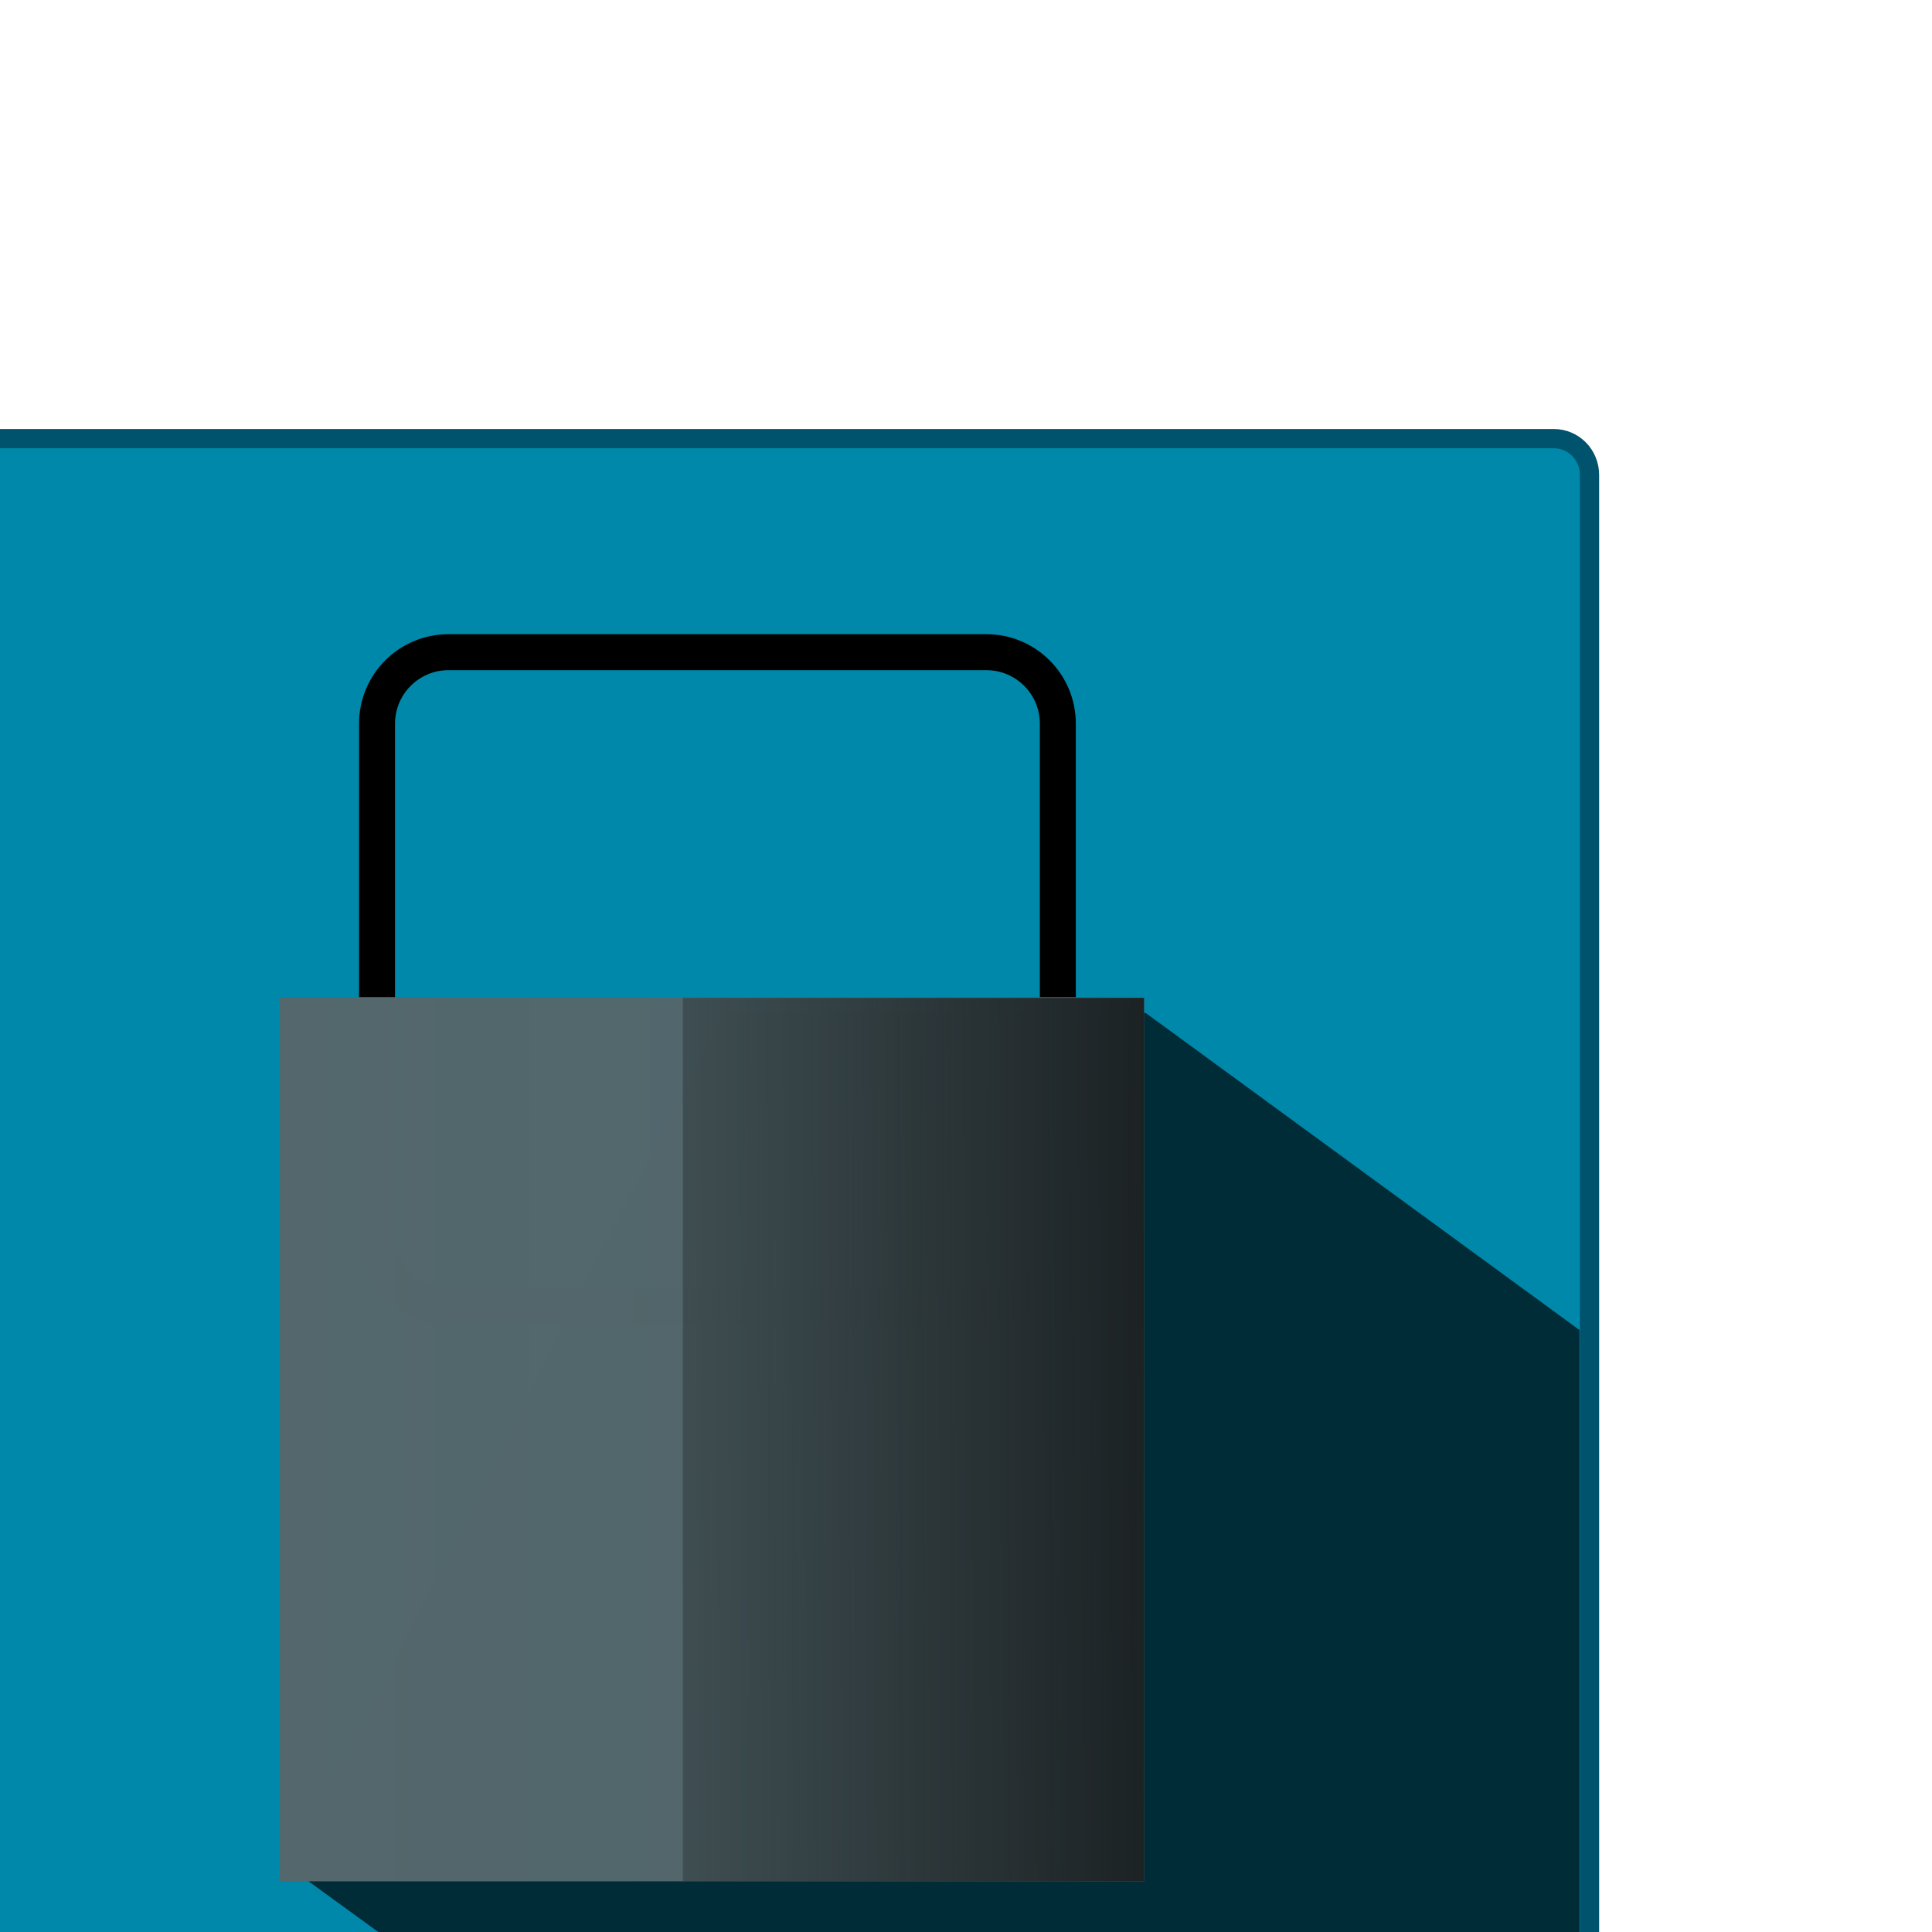
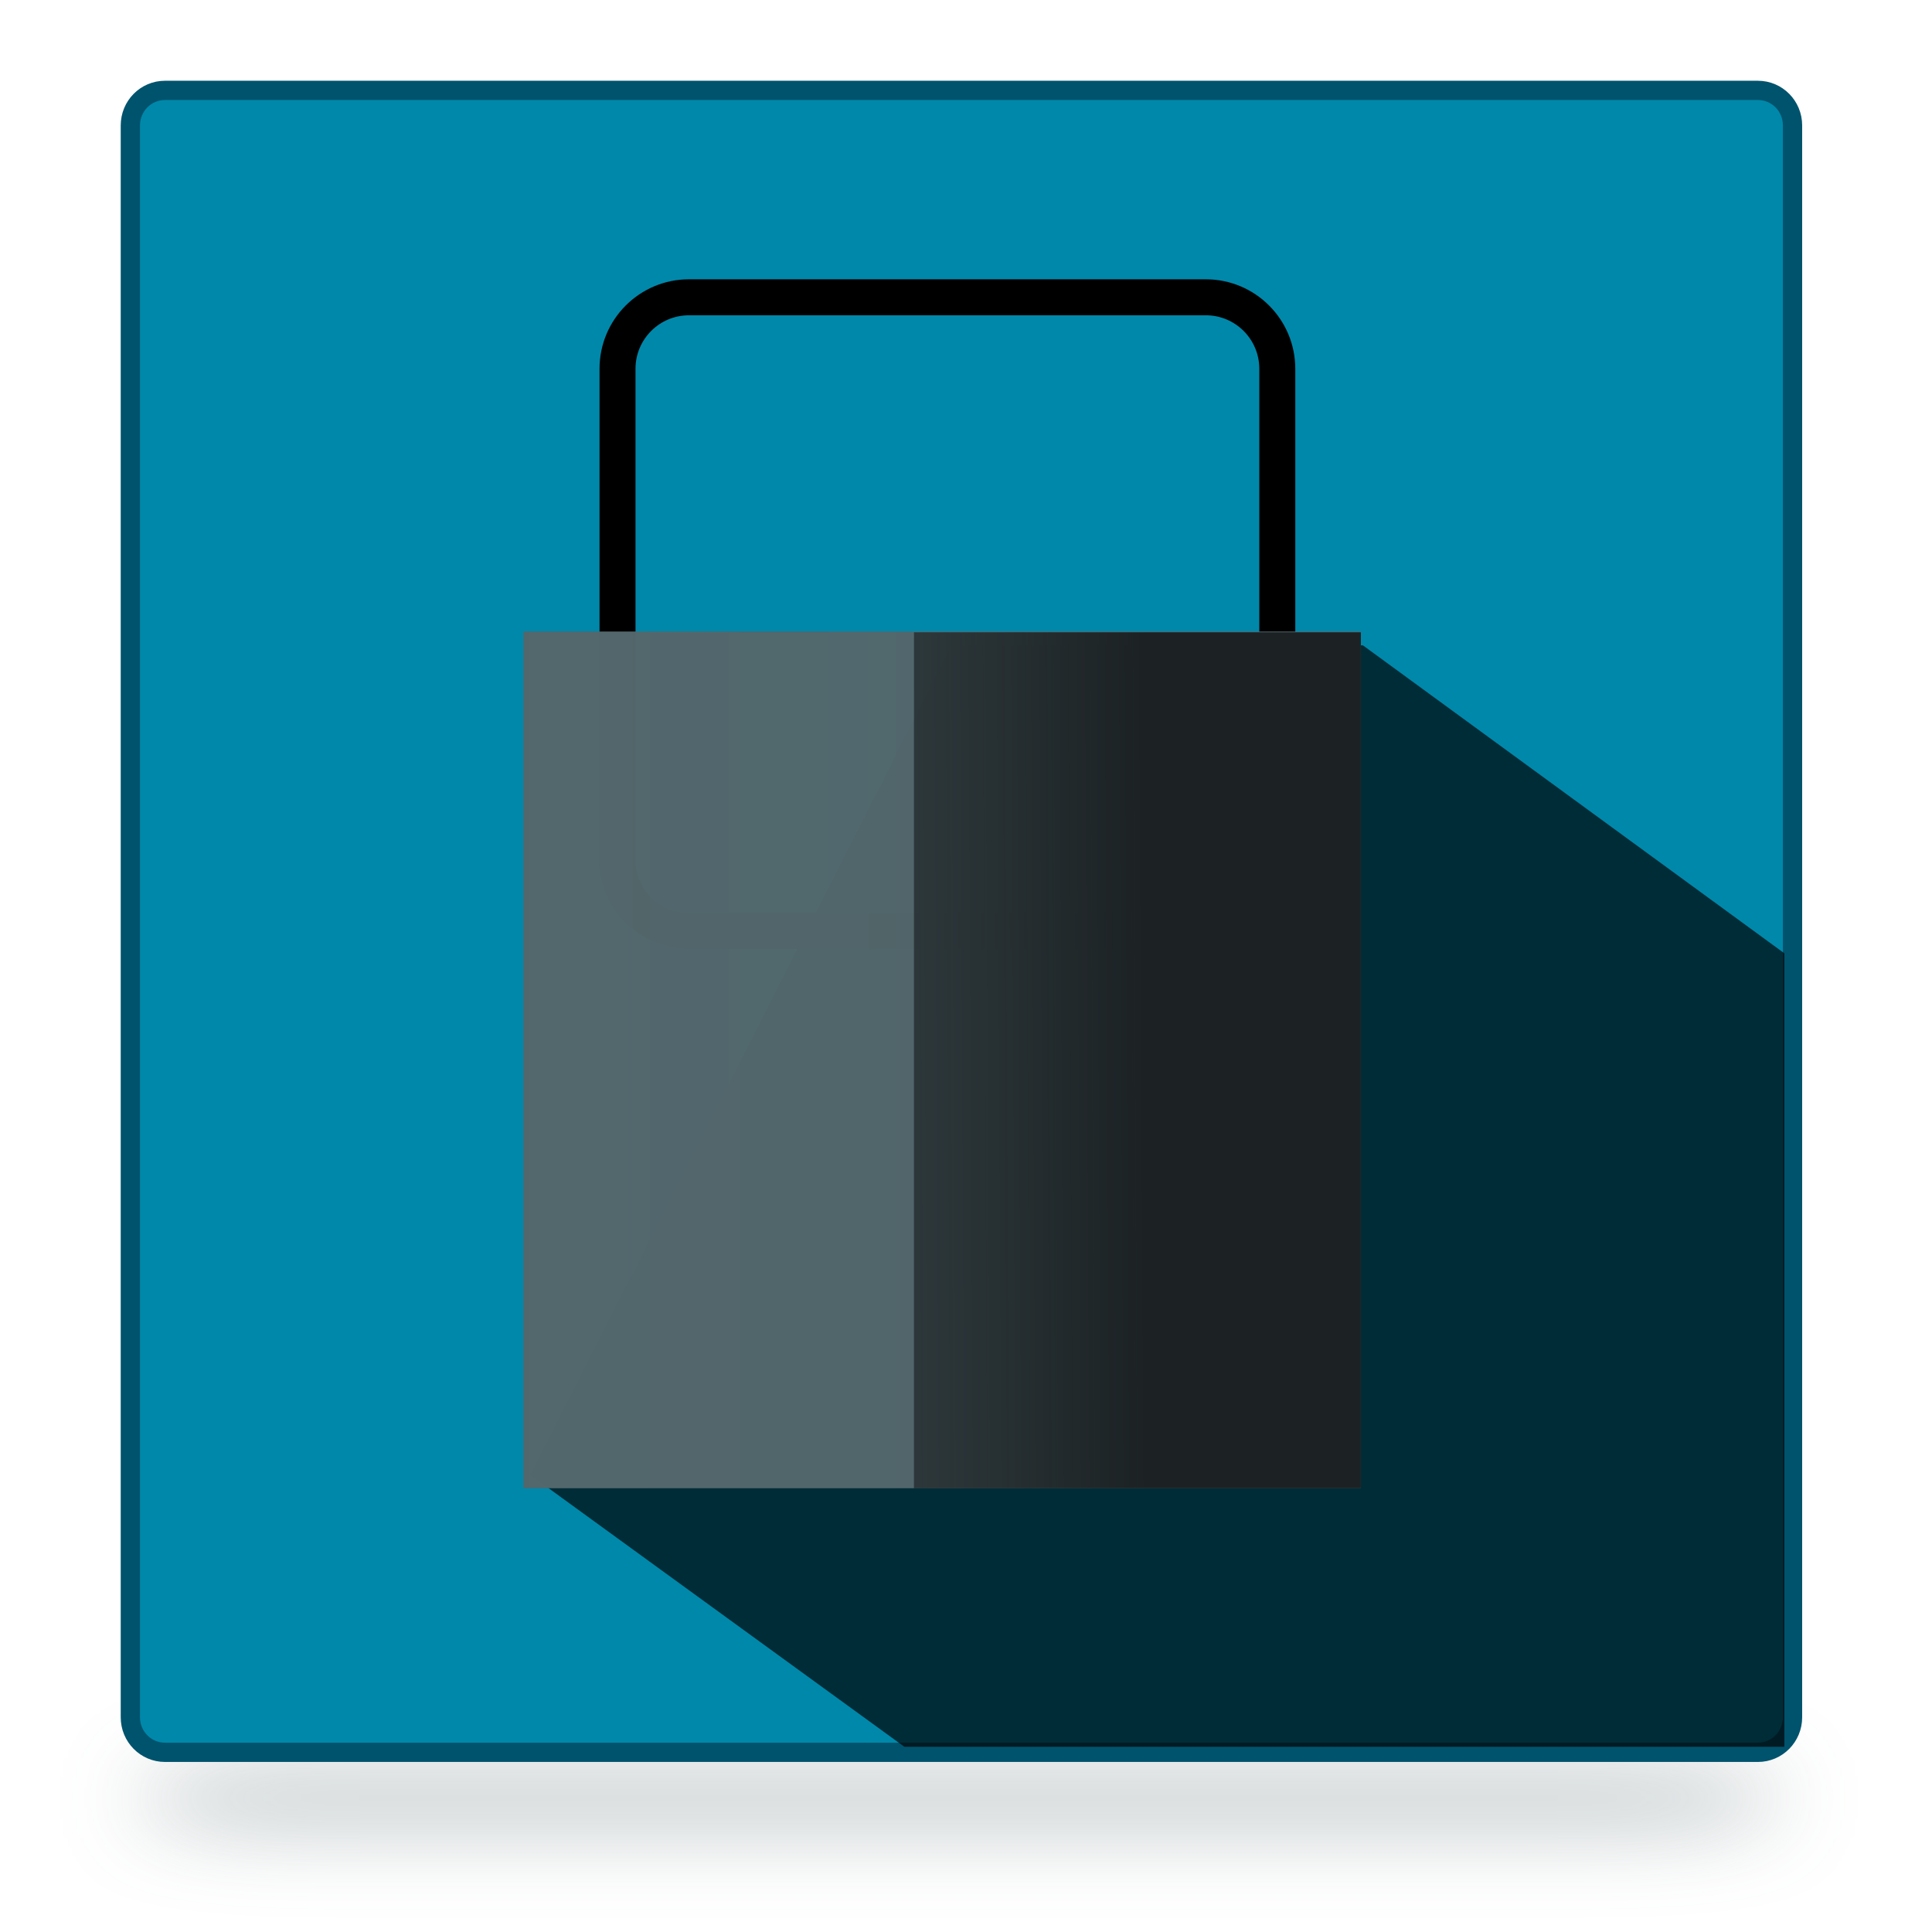
<svg xmlns="http://www.w3.org/2000/svg" xmlns:xlink="http://www.w3.org/1999/xlink" width="32" height="32" viewBox="0 0 32 32" version="1.1" id="SVGRoot">
  <defs id="defs3729">
    <linearGradient id="linearGradient853">
      <stop style="stop-color:#1c2224;stop-opacity:1;" offset="0" id="stop849" />
      <stop style="stop-color:#1c2224;stop-opacity:0;" offset="1" id="stop851" />
    </linearGradient>
    <linearGradient id="linearGradient831">
      <stop style="stop-color:#53676c;stop-opacity:1;" offset="0" id="stop827" />
      <stop style="stop-color:#53676c;stop-opacity:0.966" offset="1" id="stop829" />
    </linearGradient>
    <linearGradient xlink:href="#linearGradient831" id="linearGradient833" x1="10.317" y1="-2.207" x2="34.503" y2="-2.207" gradientUnits="userSpaceOnUse" spreadMethod="pad" gradientTransform="matrix(0.5918231,0,0,0.6000976,-1.470689,-6.837788)" />
    <linearGradient xlink:href="#linearGradient853" id="linearGradient855" x1="34.46" y1="-1.504" x2="16.045" y2="-1.413" gradientUnits="userSpaceOnUse" gradientTransform="matrix(0.6516645,0,0,0.6000976,-3.535419,-6.837788)" />
    <linearGradient xlink:href="#linearGradient853" id="linearGradient2055" x1="-2.063" y1="17.354" x2="49.766" y2="17.354" gradientUnits="userSpaceOnUse" />
    <filter style="color-interpolation-filters:sRGB" id="filter2385" x="-0.061" width="1.121" y="-1.914" height="4.828">
      <feGaussianBlur stdDeviation="1.209" id="feGaussianBlur2387" />
    </filter>
  </defs>
  <g id="layer1" transform="translate(0,16)">
-     <path id="rect2099" style="opacity:0.417;fill:#53676c;fill-opacity:1;stroke-width:0.528;filter:url(#filter2385)" d="m 4.176,18.059 c -2.881,0 -5.201,0.34 -5.201,0.76 0,0.42 2.32,0.758 5.201,0.758 H 41.605 c 2.881,0 5.201,-0.338 5.201,-0.758 0,-0.42 -2.32,-0.76 -5.201,-0.76 z" transform="matrix(0.5918231,0,0,0.6000976,-1.470689,9.162212)" />
-     <path id="rect3747" style="fill:#0088aa;stroke:#00536d;stroke-width:0.319;stroke-miterlimit:4;stroke-dasharray:none;stroke-opacity:1" d="m -1.489,-8.735 c -0.328,0 -0.592,0.268 -0.592,0.6 V 19.076 c 0,0.332 0.264,0.6 0.592,0.6 H 25.735 c 0.328,0 0.592,-0.268 0.592,-0.6 V -8.135 c 0,-0.332 -0.264,-0.6 -0.592,-0.6 z" />
-     <path id="path4601" style="opacity:0.678;fill:#000000;fill-opacity:1;stroke:#000000;stroke-width:1.619;stroke-linecap:butt;stroke-linejoin:miter;stroke-miterlimit:4;stroke-dasharray:none;stroke-opacity:1" d="M 12.466,1.586 5.825,14.679 11.419,18.745 H 25.351 V 6.44 L 18.71,1.586 Z" />
-     <rect id="rect822" width="11.276" height="10.832" x="6.245" y="-5.198" style="fill:none;stroke:#000000;stroke-width:0.596;stroke-opacity:1" rx="1.184" ry="1.184" />
-     <rect style="fill:url(#linearGradient833);fill-opacity:1;stroke-width:1.762" id="rect3755" width="14.314" height="14.646" x="4.635" y="0.515" />
-     <rect style="fill:url(#linearGradient855);fill-opacity:1;stroke-width:1.735" id="rect3757" width="7.638" height="14.632" x="11.311" y="0.528" />
+     <path id="rect2099" style="opacity:0.417;fill:#53676c;fill-opacity:1;stroke-width:0.545;filter:url(#filter2385)" d="m 4.176,18.059 c -2.881,0 -5.201,0.34 -5.201,0.76 0,0.42 2.32,0.758 5.201,0.758 H 41.605 c 2.881,0 5.201,-0.338 5.201,-0.758 0,-0.42 -2.32,-0.76 -5.201,-0.76 z" transform="matrix(0.5735464,0,0,0.5814408,2.751019,2.83828)" />
+     <path id="rect3747" style="fill:#0088aa;stroke:#00536d;stroke-width:0.319;stroke-miterlimit:4;stroke-dasharray:none;stroke-opacity:1" d="m 2.733,-14.503 c -0.318,0 -0.574,0.259 -0.574,0.581 V 12.443 c 0,0.322 0.256,0.581 0.574,0.581 H 29.116 c 0.318,0 0.574,-0.259 0.574,-0.581 v -26.365 c 0,-0.322 -0.256,-0.581 -0.574,-0.581 z" />
+     <path id="path4601" style="opacity:0.678;fill:#000000;fill-opacity:1;stroke:#000000;stroke-width:1.619;stroke-linecap:butt;stroke-linejoin:miter;stroke-miterlimit:4;stroke-dasharray:none;stroke-opacity:1" d="M 16.258,-4.502 9.822,8.183 15.243,12.123 H 28.745 V 0.201 L 22.309,-4.502 Z" />
+     <rect id="rect822" width="10.928" height="10.495" x="10.228" y="-11.076" style="fill:none;stroke:#000000;stroke-width:0.596;stroke-opacity:1" rx="1.184" ry="1.184" />
+     <rect style="fill:url(#linearGradient833);fill-opacity:1;stroke-width:1.762" id="rect3755" width="13.872" height="14.19" x="8.669" y="-5.54" />
+     <rect style="fill:url(#linearGradient855);fill-opacity:1;stroke-width:1.735" id="rect3757" width="7.402" height="14.177" x="15.138" y="-5.527" />
    <rect style="opacity:0.302;fill:#1c2224;fill-opacity:1;stroke:none;stroke-opacity:1" id="rect2085" width="0.258" height="0.645" x="-20.242" y="-18.037" rx="1.5" ry="1.5" />
  </g>
</svg>
